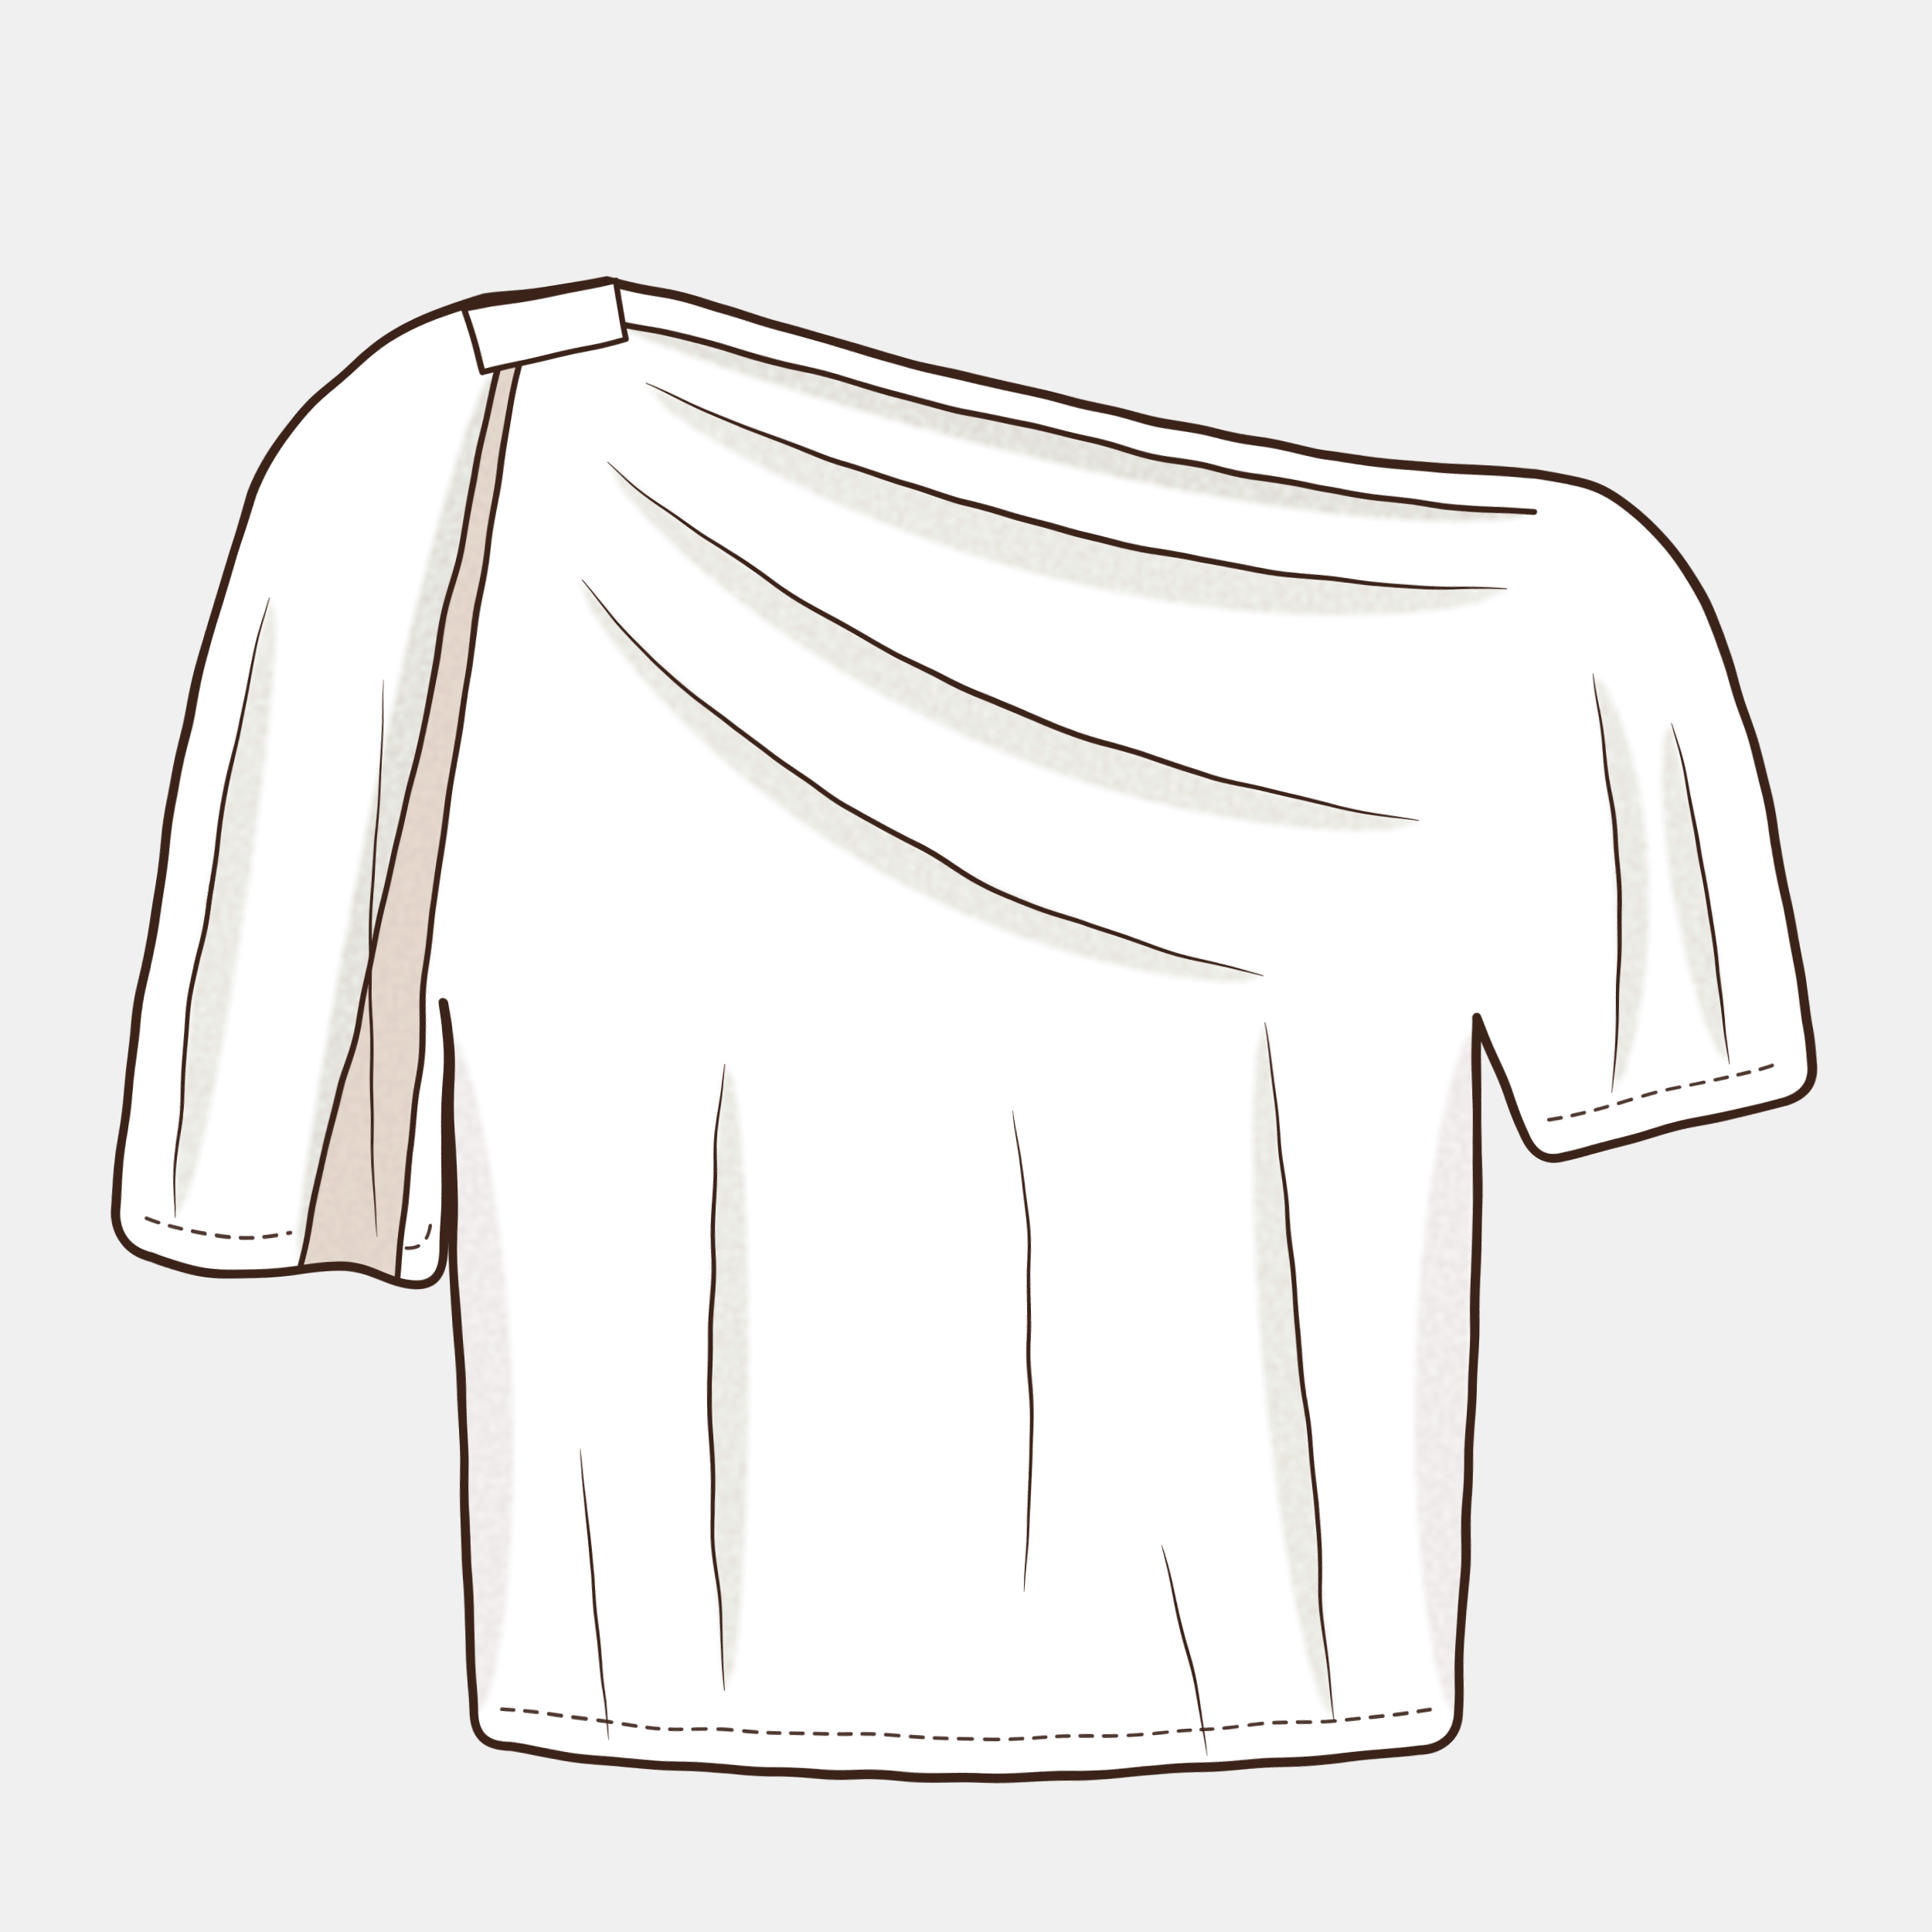
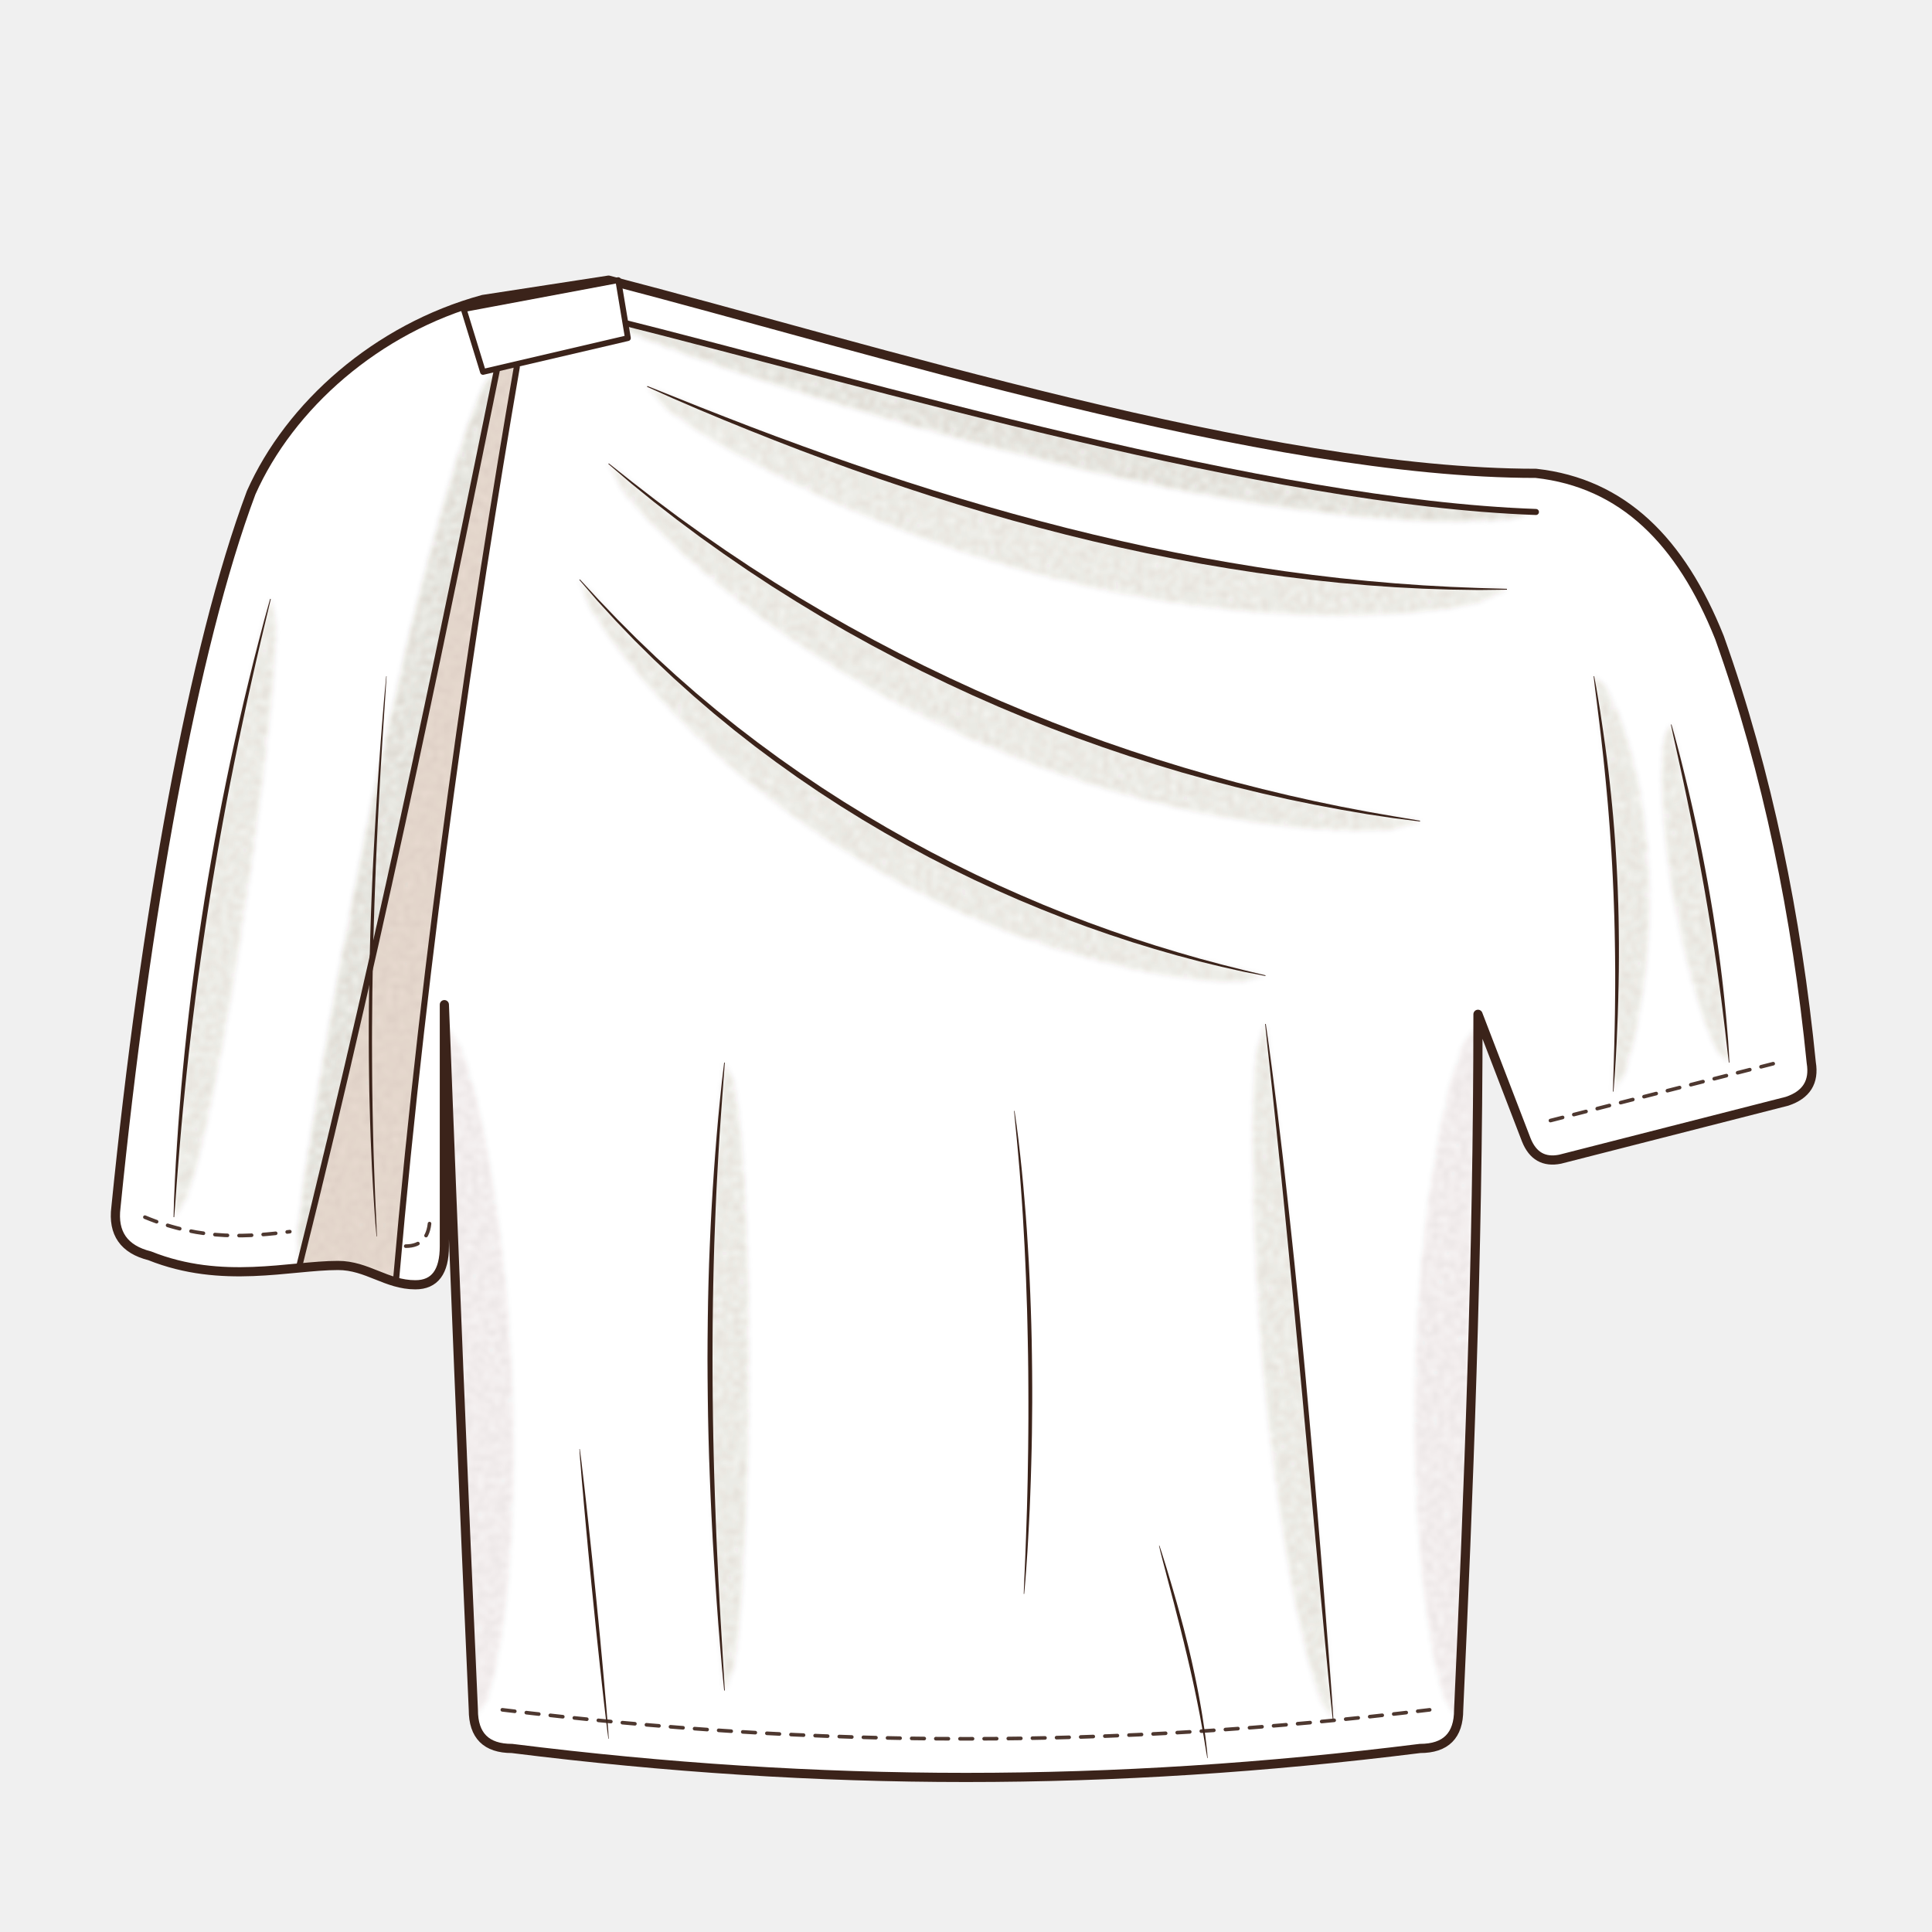
<svg xmlns="http://www.w3.org/2000/svg" viewBox="0 0 400 400">
  <defs>
    <clipPath id="cb">
      <path d="M126 58 L100 62 C78 68 60 84 52 102 C40 134 30 190 24 250 Q23 258 31 260 C46 266 60 262 70 262 C76 262 80 266 86 266 Q92 266 92 258 C92 240 92 226 92 208 C94 260 96 310 98 354 Q98 362 106 362 C170 370 230 370 294 362 Q302 362 302 354 C304 310 306 260 306 210 L316 236 Q318 241 323 240 L370 228 Q376 226 375 220 C372 190 366 160 356 132 C348 112 336 100 318 98 C262 98 180 72 126 58Z" />
    </clipPath>
    <filter id="pb" x="0" y="0" width="100%" height="100%">
      <feTurbulence type="fractalNoise" baseFrequency=".85" numOctaves="2" seed="4" result="n" />
      <feColorMatrix in="n" type="matrix" values="0 0 0 0 0 0 0 0 0 0 0 0 0 0 0 0 0 0 -1.6 1.45" result="a" />
      <feComposite in="SourceGraphic" in2="a" operator="in" result="t" />
      <feGaussianBlur in="t" stdDeviation=".55" />
    </filter>
    <filter id="wb" x="-5%" y="-5%" width="110%" height="110%">
      <feTurbulence type="fractalNoise" baseFrequency=".04" numOctaves="2" seed="9" />
      <feDisplacementMap in="SourceGraphic" scale="2.4" xChannelSelector="R" yChannelSelector="G" />
    </filter>
  </defs>
  <path d="M126 58 L100 62 C78 68 60 84 52 102 C40 134 30 190 24 250 Q23 258 31 260 C46 266 60 262 70 262 C76 262 80 266 86 266 Q92 266 92 258 C92 240 92 226 92 208 C94 260 96 310 98 354 Q98 362 106 362 C170 370 230 370 294 362 Q302 362 302 354 C304 310 306 260 306 210 L316 236 Q318 241 323 240 L370 228 Q376 226 375 220 C372 190 366 160 356 132 C348 112 336 100 318 98 C262 98 180 72 126 58Z" fill="#fff" />
  <path d="M103 76 C94 120 80 190 62 262 C66 263 70 262 72 262 C76 262 80 264 82 265 C88 196 98 128 107 76Z" fill="#EEE4D9" />
  <g clip-path="url(#cb)">
    <g filter="url(#pb)" fill="#3B231A" stroke="none">
      <path d="M103 76 C94 120 80 190 62 262 C66 263 70 262 72 262 C76 262 80 264 82 265 C88 196 98 128 107 76Z" fill-opacity="0.1" />
      <path d="M134.00 80.00 L139.26 82.23 L144.55 84.43 L149.85 86.58 L155.18 88.70 L160.54 90.76 L165.91 92.79 L171.30 94.76 L176.72 96.69 L182.15 98.56 L187.61 100.38 L193.09 102.14 L198.58 103.84 L204.10 105.47 L209.63 107.05 L215.18 108.56 L220.75 110.00 L226.34 111.37 L231.94 112.67 L237.56 113.89 L243.20 115.04 L248.85 116.11 L254.52 117.09 L260.21 118.00 L265.91 118.81 L271.62 119.54 L277.35 120.18 L283.09 120.73 L288.85 121.18 L294.62 121.54 L300.40 121.79 L306.19 121.95 L312.00 122.00 L312.00 122.00 L306.14 124.73 L300.25 125.86 L294.35 126.59 L288.44 127.06 L282.52 127.32 L276.60 127.38 L270.70 127.27 L264.80 127.00 L258.91 126.58 L253.04 126.00 L247.19 125.29 L241.36 124.43 L235.55 123.44 L229.77 122.32 L224.02 121.07 L218.31 119.70 L212.62 118.20 L206.98 116.58 L201.37 114.85 L195.80 113.00 L190.28 111.04 L184.80 108.96 L179.37 106.78 L173.99 104.49 L168.66 102.09 L163.39 99.57 L158.18 96.94 L153.03 94.19 L147.97 91.28 L143.00 88.19 L138.18 84.80 L134.00 80.00Z" fill-opacity="0.16" />
      <path d="M126.00 96.00 L130.72 99.88 L135.49 103.66 L140.32 107.34 L145.20 110.91 L150.12 114.38 L155.10 117.74 L160.12 121.00 L165.19 124.16 L170.29 127.21 L175.44 130.16 L180.62 133.01 L185.84 135.76 L191.08 138.41 L196.36 140.96 L201.67 143.40 L207.00 145.75 L212.36 148.00 L217.73 150.15 L223.13 152.19 L228.54 154.14 L233.97 156.00 L239.41 157.75 L244.85 159.41 L250.31 160.97 L255.78 162.43 L261.24 163.80 L266.71 165.07 L272.18 166.25 L277.64 167.33 L283.10 168.31 L288.56 169.20 L294.00 170.00 L294.00 170.00 L288.17 171.68 L282.48 171.92 L276.80 171.81 L271.11 171.44 L265.41 170.88 L259.72 170.13 L254.02 169.22 L248.33 168.14 L242.64 166.90 L236.97 165.51 L231.32 163.97 L225.69 162.28 L220.08 160.43 L214.50 158.44 L208.95 156.30 L203.45 154.02 L197.98 151.59 L192.56 149.01 L187.20 146.29 L181.89 143.42 L176.64 140.41 L171.46 137.25 L166.34 133.95 L161.31 130.50 L156.36 126.91 L151.50 123.17 L146.75 119.28 L142.10 115.22 L137.59 110.99 L133.24 106.56 L129.14 101.84 L126.00 96.00Z" fill-opacity="0.16" />
      <path d="M120.00 120.00 L123.79 124.25 L127.66 128.39 L131.60 132.41 L135.62 136.32 L139.70 140.11 L143.84 143.79 L148.05 147.36 L152.31 150.81 L156.63 154.16 L160.99 157.39 L165.40 160.51 L169.85 163.52 L174.34 166.43 L178.86 169.23 L183.42 171.92 L188.00 174.50 L192.60 176.98 L197.23 179.35 L201.87 181.62 L206.52 183.79 L211.19 185.85 L215.85 187.82 L220.52 189.68 L225.19 191.44 L229.85 193.10 L234.50 194.66 L239.14 196.13 L243.76 197.49 L248.36 198.76 L252.93 199.94 L257.48 201.02 L262.00 202.00 L262.00 202.00 L256.99 203.19 L252.15 203.10 L247.32 202.68 L242.46 202.03 L237.59 201.18 L232.71 200.17 L227.81 198.98 L222.91 197.64 L218.01 196.15 L213.11 194.50 L208.23 192.71 L203.36 190.76 L198.51 188.67 L193.68 186.43 L188.89 184.04 L184.14 181.51 L179.43 178.83 L174.77 176.00 L170.17 173.03 L165.62 169.91 L161.15 166.65 L156.75 163.24 L152.43 159.69 L148.21 155.99 L144.08 152.15 L140.05 148.17 L136.14 144.03 L132.37 139.74 L128.74 135.28 L125.31 130.64 L122.14 125.76 L120.00 120.00Z" fill-opacity="0.16" />
      <path d="M56.00 124.00 L54.89 128.30 L53.82 132.58 L52.78 136.83 L51.78 141.07 L50.81 145.28 L49.87 149.47 L48.97 153.63 L48.09 157.78 L47.25 161.91 L46.45 166.01 L45.67 170.10 L44.93 174.17 L44.21 178.22 L43.53 182.25 L42.87 186.26 L42.25 190.25 L41.66 194.23 L41.09 198.18 L40.55 202.13 L40.04 206.05 L39.56 209.96 L39.11 213.85 L38.68 217.73 L38.28 221.59 L37.91 225.44 L37.56 229.28 L37.24 233.10 L36.94 236.90 L36.67 240.70 L36.42 244.48 L36.20 248.24 L36.00 252.00 L36.00 252.00 L38.43 248.37 L39.67 244.68 L40.71 240.97 L41.65 237.25 L42.51 233.52 L43.33 229.78 L44.11 226.02 L44.86 222.25 L45.59 218.47 L46.29 214.67 L46.97 210.85 L47.64 207.01 L48.29 203.16 L48.93 199.28 L49.55 195.38 L50.16 191.46 L50.75 187.51 L51.34 183.54 L51.91 179.55 L52.46 175.52 L53.01 171.47 L53.54 167.39 L54.06 163.27 L54.57 159.12 L55.06 154.94 L55.52 150.71 L55.97 146.45 L56.37 142.14 L56.72 137.78 L56.98 133.36 L57.05 128.85 L56.00 124.00Z" fill-opacity="0.16" />
      <path d="M346.00 150.00 L346.56 152.24 L347.10 154.48 L347.63 156.70 L348.16 158.91 L348.67 161.12 L349.16 163.32 L349.65 165.50 L350.12 167.69 L350.59 169.86 L351.04 172.04 L351.48 174.20 L351.91 176.37 L352.32 178.53 L352.73 180.69 L353.12 182.84 L353.50 185.00 L353.87 187.16 L354.23 189.31 L354.57 191.47 L354.91 193.63 L355.23 195.80 L355.54 197.96 L355.84 200.14 L356.12 202.31 L356.40 204.50 L356.66 206.68 L356.92 208.88 L357.16 211.09 L357.38 213.30 L357.60 215.52 L357.81 217.76 L358.00 220.00 L358.00 220.00 L355.86 217.93 L354.77 215.79 L353.86 213.65 L353.05 211.52 L352.32 209.40 L351.63 207.28 L350.99 205.16 L350.39 203.05 L349.82 200.95 L349.28 198.84 L348.76 196.74 L348.28 194.64 L347.82 192.53 L347.39 190.43 L346.98 188.32 L346.60 186.20 L346.25 184.08 L345.92 181.94 L345.61 179.80 L345.33 177.65 L345.07 175.49 L344.84 173.31 L344.64 171.11 L344.47 168.90 L344.33 166.67 L344.22 164.42 L344.15 162.15 L344.14 159.85 L344.19 157.52 L344.33 155.15 L344.66 152.71 L346.00 150.00Z" fill-opacity="0.16" />
      <path d="M330.00 140.00 L330.37 142.43 L330.73 144.85 L331.07 147.27 L331.40 149.68 L331.72 152.09 L332.03 154.51 L332.32 156.92 L332.59 159.34 L332.86 161.77 L333.10 164.22 L333.33 166.67 L333.55 169.14 L333.75 171.64 L333.93 174.15 L334.10 176.69 L334.25 179.25 L334.38 181.84 L334.50 184.47 L334.59 187.13 L334.67 189.82 L334.73 192.56 L334.76 195.34 L334.78 198.16 L334.78 201.03 L334.76 203.95 L334.72 206.92 L334.65 209.95 L334.57 213.04 L334.46 216.18 L334.33 219.39 L334.18 222.66 L334.00 226.00 L334.00 226.00 L336.12 222.76 L337.18 219.51 L338.00 216.31 L338.69 213.16 L339.28 210.06 L339.78 207.01 L340.21 204.01 L340.57 201.05 L340.86 198.14 L341.09 195.27 L341.26 192.45 L341.37 189.66 L341.42 186.91 L341.42 184.19 L341.36 181.51 L341.24 178.87 L341.07 176.25 L340.84 173.67 L340.56 171.11 L340.23 168.58 L339.84 166.08 L339.40 163.60 L338.90 161.14 L338.34 158.70 L337.73 156.29 L337.05 153.89 L336.31 151.50 L335.49 149.13 L334.58 146.78 L333.55 144.45 L332.30 142.14 L330.00 140.00Z" fill-opacity="0.16" />
      <path d="M150.00 220.00 L149.64 223.75 L149.30 227.50 L148.98 231.26 L148.69 235.02 L148.42 238.79 L148.17 242.57 L147.95 246.35 L147.75 250.16 L147.57 253.97 L147.42 257.81 L147.29 261.66 L147.19 265.53 L147.11 269.42 L147.05 273.34 L147.01 277.28 L147.00 281.25 L147.01 285.25 L147.05 289.28 L147.11 293.34 L147.19 297.44 L147.29 301.58 L147.42 305.75 L147.57 309.96 L147.75 314.22 L147.95 318.52 L148.17 322.86 L148.42 327.26 L148.69 331.70 L148.98 336.19 L149.30 340.74 L149.64 345.34 L150.00 350.00 L150.00 350.00 L151.86 345.17 L152.54 340.51 L153.02 335.92 L153.40 331.40 L153.70 326.95 L153.95 322.55 L154.17 318.21 L154.36 313.93 L154.51 309.69 L154.65 305.51 L154.76 301.37 L154.84 297.27 L154.91 293.21 L154.96 289.19 L154.99 285.20 L155.00 281.25 L154.99 277.33 L154.96 273.43 L154.91 269.56 L154.84 265.71 L154.76 261.88 L154.64 258.07 L154.51 254.27 L154.35 250.48 L154.17 246.70 L153.95 242.92 L153.70 239.15 L153.39 235.37 L153.02 231.59 L152.54 227.79 L151.86 223.96 L150.00 220.00Z" fill-opacity="0.16" />
      <path d="M262.00 212.00 L262.56 216.51 L263.10 221.02 L263.64 225.55 L264.16 230.08 L264.67 234.62 L265.18 239.17 L265.67 243.72 L266.16 248.28 L266.63 252.84 L267.10 257.40 L267.56 261.97 L268.01 266.53 L268.46 271.09 L268.89 275.65 L269.33 280.20 L269.75 284.75 L270.17 289.29 L270.58 293.83 L270.99 298.36 L271.39 302.88 L271.79 307.39 L272.19 311.89 L272.58 316.37 L272.97 320.84 L273.35 325.30 L273.74 329.74 L274.12 334.17 L274.50 338.57 L274.87 342.96 L275.25 347.33 L275.62 351.68 L276.00 356.00 L276.00 356.00 L273.40 351.87 L272.01 347.61 L270.84 343.31 L269.80 338.98 L268.85 334.62 L267.97 330.24 L267.15 325.84 L266.38 321.41 L265.66 316.97 L264.99 312.52 L264.36 308.04 L263.77 303.56 L263.21 299.06 L262.70 294.55 L262.22 290.02 L261.78 285.49 L261.38 280.95 L261.01 276.40 L260.68 271.84 L260.39 267.28 L260.13 262.71 L259.91 258.13 L259.73 253.56 L259.58 248.97 L259.48 244.39 L259.42 239.80 L259.42 235.21 L259.47 230.62 L259.61 226.02 L259.87 221.41 L260.34 216.78 L262.00 212.00Z" fill-opacity="0.16" />
      <path d="M126.00 66.00 L131.32 67.34 L136.77 68.73 L142.34 70.17 L148.03 71.66 L153.82 73.17 L159.71 74.72 L165.69 76.29 L171.75 77.88 L177.88 79.47 L184.07 81.08 L190.31 82.68 L196.59 84.28 L202.91 85.87 L209.26 87.44 L215.63 88.98 L222.00 90.50 L228.37 91.98 L234.74 93.42 L241.09 94.82 L247.41 96.16 L253.69 97.44 L259.93 98.66 L266.12 99.80 L272.25 100.88 L278.31 101.86 L284.29 102.77 L290.18 103.57 L295.97 104.28 L301.66 104.88 L307.23 105.38 L312.68 105.75 L318.00 106.00 L318.00 106.00 L312.58 107.42 L307.04 107.81 L301.36 107.91 L295.57 107.80 L289.66 107.51 L283.67 107.06 L277.58 106.48 L271.42 105.76 L265.20 104.93 L258.92 103.98 L252.60 102.93 L246.24 101.78 L239.85 100.54 L233.45 99.22 L227.04 97.81 L220.63 96.34 L214.23 94.80 L207.85 93.20 L201.50 91.55 L195.19 89.85 L188.92 88.11 L182.71 86.33 L176.57 84.51 L170.50 82.67 L164.51 80.81 L158.61 78.92 L152.82 77.01 L147.14 75.08 L141.58 73.12 L136.16 71.10 L130.91 68.96 L126.00 66.00Z" fill-opacity="0.2" />
      <path d="M103.00 76.00 L102.14 80.20 L101.25 84.55 L100.34 89.04 L99.39 93.67 L98.42 98.44 L97.42 103.33 L96.39 108.36 L95.33 113.50 L94.24 118.76 L93.13 124.13 L91.99 129.62 L90.82 135.20 L89.62 140.89 L88.40 146.67 L87.15 152.54 L85.88 158.50 L84.57 164.54 L83.24 170.66 L81.89 176.85 L80.51 183.11 L79.10 189.43 L77.67 195.82 L76.22 202.26 L74.73 208.75 L73.23 215.29 L71.70 221.87 L70.14 228.49 L68.56 235.14 L66.96 241.82 L65.33 248.53 L63.68 255.26 L62.00 262.00 L62.00 262.00 L61.78 254.79 L62.56 247.85 L63.51 240.99 L64.55 234.18 L65.64 227.42 L66.76 220.72 L67.92 214.06 L69.10 207.46 L70.29 200.91 L71.50 194.43 L72.73 188.01 L73.97 181.66 L75.22 175.38 L76.48 169.18 L77.75 163.06 L79.03 157.03 L80.32 151.08 L81.63 145.23 L82.94 139.48 L84.26 133.83 L85.59 128.28 L86.94 122.85 L88.29 117.53 L89.66 112.33 L91.05 107.26 L92.45 102.32 L93.88 97.51 L95.35 92.85 L96.86 88.33 L98.46 83.98 L100.23 79.81 L103.00 76.00Z" fill-opacity="0.2" />
      <path d="M92.00 212.00 L92.19 216.69 L92.38 221.37 L92.56 226.06 L92.75 230.74 L92.94 235.41 L93.12 240.09 L93.31 244.75 L93.50 249.41 L93.69 254.05 L93.88 258.69 L94.06 263.32 L94.25 267.93 L94.44 272.54 L94.62 277.12 L94.81 281.69 L95.00 286.25 L95.19 290.79 L95.38 295.31 L95.56 299.81 L95.75 304.29 L95.94 308.74 L96.12 313.18 L96.31 317.58 L96.50 321.97 L96.69 326.33 L96.88 330.66 L97.06 334.96 L97.25 339.23 L97.44 343.47 L97.62 347.68 L97.81 351.86 L98.00 356.00 L98.00 356.00 L100.88 351.72 L102.10 347.48 L103.00 343.22 L103.73 338.95 L104.33 334.64 L104.83 330.31 L105.24 325.96 L105.58 321.58 L105.85 317.18 L106.05 312.75 L106.19 308.31 L106.27 303.84 L106.29 299.36 L106.25 294.86 L106.15 290.33 L105.99 285.80 L105.77 281.24 L105.50 276.68 L105.17 272.10 L104.77 267.51 L104.32 262.90 L103.81 258.29 L103.23 253.67 L102.58 249.04 L101.87 244.41 L101.08 239.77 L100.21 235.12 L99.23 230.48 L98.13 225.83 L96.85 221.19 L95.25 216.56 L92.00 212.00Z" fill-opacity="0.11" />
      <path d="M306.00 212.00 L305.82 216.69 L305.65 221.37 L305.49 226.06 L305.34 230.74 L305.19 235.41 L305.06 240.09 L304.93 244.75 L304.81 249.41 L304.70 254.05 L304.59 258.69 L304.48 263.32 L304.38 267.93 L304.28 272.54 L304.19 277.12 L304.09 281.69 L304.00 286.25 L303.91 290.79 L303.81 295.31 L303.72 299.81 L303.62 304.29 L303.52 308.74 L303.41 313.18 L303.30 317.58 L303.19 321.97 L303.07 326.33 L302.94 330.66 L302.81 334.96 L302.66 339.23 L302.51 343.47 L302.35 347.68 L302.18 351.86 L302.00 356.00 L302.00 356.00 L299.12 351.73 L297.88 347.50 L296.95 343.27 L296.18 339.01 L295.54 334.72 L294.98 330.42 L294.51 326.08 L294.10 321.73 L293.76 317.34 L293.48 312.93 L293.25 308.50 L293.09 304.05 L292.98 299.57 L292.93 295.08 L292.94 290.56 L293.00 286.02 L293.13 281.47 L293.31 276.90 L293.55 272.31 L293.85 267.71 L294.22 263.09 L294.65 258.46 L295.15 253.82 L295.72 249.18 L296.37 244.52 L297.10 239.86 L297.92 235.20 L298.85 230.54 L299.92 225.87 L301.17 221.22 L302.75 216.57 L306.00 212.00Z" fill-opacity="0.11" />
    </g>
  </g>
-   <g filter="url(#wb)">
+   <g>
    <g fill="none" stroke="#3B231A" stroke-linecap="round" stroke-linejoin="round">
      <g stroke-width=".75" stroke-dasharray="2.6 2.4" stroke-opacity=".9">
        <path d="M30 252 C42 257 52 256 60 255" />
        <path d="M84 258 Q89 258 89 252" />
        <path d="M321 232 L368 220" />
        <path d="M104 354 C170 362 230 362 296 354" />
        <path d="M100 62 Q112 60 126 62" />
      </g>
      <g stroke-width="1.25">
        <path d="M103 76 C94 120 80 190 62 262" />
        <path d="M107 76 C98 128 88 196 82 265" />
        <path d="M126 66 C182 80 262 104 318 106" />
      </g>
      <path d="M126 58 L100 62 C78 68 60 84 52 102 C40 134 30 190 24 250 Q23 258 31 260 C46 266 60 262 70 262 C76 262 80 266 86 266 Q92 266 92 258 C92 240 92 226 92 208 C94 260 96 310 98 354 Q98 362 106 362 C170 370 230 370 294 362 Q302 362 302 354 C304 310 306 260 306 210 L316 236 Q318 241 323 240 L370 228 Q376 226 375 220 C372 190 366 160 356 132 C348 112 336 100 318 98 C262 98 180 72 126 58Z" stroke-width="1.9" />
    </g>
    <g fill="#3B231A">
      <path d="M133.96 80.08 L139.18 82.42 L144.44 84.69 L149.73 86.90 L155.04 89.06 L160.38 91.18 L165.74 93.25 L171.12 95.26 L176.53 97.22 L181.97 99.12 L187.42 100.96 L192.89 102.75 L198.39 104.47 L203.91 106.12 L209.45 107.71 L215.00 109.22 L220.58 110.67 L226.18 112.04 L231.79 113.33 L237.42 114.55 L243.07 115.68 L248.74 116.74 L254.42 117.70 L260.12 118.58 L265.83 119.37 L271.56 120.06 L277.30 120.67 L283.05 121.17 L288.82 121.58 L294.60 121.88 L300.39 122.07 L306.19 122.16 L312.00 122.09 L312.00 121.91 L306.20 121.74 L300.41 121.51 L294.64 121.19 L288.88 120.78 L283.13 120.28 L277.40 119.70 L271.68 119.02 L265.98 118.26 L260.29 117.41 L254.62 116.48 L248.97 115.48 L243.33 114.39 L237.70 113.24 L232.09 112.00 L226.50 110.70 L220.92 109.33 L215.36 107.89 L209.81 106.39 L204.28 104.83 L198.77 103.21 L193.28 101.53 L187.80 99.79 L182.34 98.00 L176.90 96.16 L171.48 94.27 L166.08 92.33 L160.69 90.35 L155.33 88.33 L149.98 86.26 L144.65 84.17 L139.34 82.04 L134.04 79.92Z" />
      <path d="M125.95 96.06 L130.60 100.03 L135.33 103.87 L140.13 107.59 L144.98 111.21 L149.89 114.71 L154.85 118.11 L159.86 121.41 L164.92 124.59 L170.02 127.68 L175.16 130.66 L180.34 133.53 L185.56 136.30 L190.81 138.96 L196.10 141.52 L201.41 143.98 L206.75 146.33 L212.12 148.58 L217.50 150.73 L222.91 152.77 L228.34 154.71 L233.78 156.55 L239.24 158.29 L244.70 159.93 L250.18 161.46 L255.66 162.90 L261.14 164.23 L266.62 165.47 L272.11 166.60 L277.59 167.63 L283.06 168.57 L288.53 169.39 L293.99 170.08 L294.01 169.92 L288.59 169.01 L283.15 168.06 L277.70 167.02 L272.25 165.89 L266.80 164.67 L261.35 163.36 L255.90 161.97 L250.45 160.47 L245.01 158.89 L239.57 157.21 L234.15 155.44 L228.74 153.58 L223.34 151.62 L217.96 149.56 L212.59 147.41 L207.25 145.17 L201.93 142.83 L196.63 140.39 L191.36 137.86 L186.11 135.23 L180.90 132.50 L175.72 129.67 L170.57 126.74 L165.46 123.72 L160.38 120.59 L155.35 117.37 L150.36 114.04 L145.41 110.61 L140.50 107.09 L135.65 103.46 L130.84 99.74 L126.05 95.94Z" />
      <path d="M119.94 120.05 L123.66 124.37 L127.49 128.55 L131.40 132.62 L135.39 136.56 L139.45 140.39 L143.58 144.10 L147.77 147.70 L152.02 151.18 L156.33 154.55 L160.69 157.80 L165.10 160.95 L169.55 163.98 L174.04 166.90 L178.57 169.71 L183.13 172.41 L187.72 175.00 L192.34 177.49 L196.97 179.86 L201.63 182.13 L206.30 184.29 L210.97 186.34 L215.66 188.29 L220.34 190.14 L225.03 191.88 L229.70 193.51 L234.37 195.05 L239.03 196.48 L243.67 197.81 L248.28 199.04 L252.88 200.16 L257.44 201.18 L261.98 202.07 L262.02 201.93 L257.52 200.85 L252.99 199.71 L248.43 198.49 L243.85 197.17 L239.25 195.77 L234.62 194.27 L229.99 192.68 L225.35 191.00 L220.70 189.22 L216.05 187.34 L211.40 185.36 L206.75 183.29 L202.11 181.12 L197.48 178.84 L192.87 176.47 L188.28 174.00 L183.71 171.42 L179.16 168.74 L174.64 165.96 L170.15 163.07 L165.70 160.07 L161.29 156.97 L156.92 153.76 L152.60 150.45 L148.33 147.02 L144.11 143.49 L139.95 139.84 L135.84 136.08 L131.80 132.21 L127.83 128.23 L123.92 124.14 L120.06 119.95Z" />
      <path d="M55.93 123.98 L54.74 128.26 L53.62 132.53 L52.53 136.77 L51.49 141.00 L50.48 145.20 L49.51 149.39 L48.58 153.55 L47.68 157.70 L46.82 161.82 L45.99 165.93 L45.20 170.01 L44.44 174.08 L43.72 178.13 L43.02 182.16 L42.36 186.18 L41.74 190.17 L41.14 194.15 L40.58 198.11 L40.05 202.06 L39.55 205.99 L39.09 209.90 L38.65 213.80 L38.24 217.68 L37.86 221.55 L37.51 225.41 L37.20 229.24 L36.91 233.07 L36.65 236.88 L36.41 240.68 L36.21 244.46 L36.04 248.24 L35.93 252.00 L36.07 252.00 L36.36 248.25 L36.63 244.49 L36.93 240.71 L37.24 236.92 L37.57 233.12 L37.92 229.31 L38.30 225.48 L38.70 221.64 L39.12 217.78 L39.57 213.91 L40.04 210.02 L40.53 206.11 L41.05 202.19 L41.60 198.25 L42.17 194.30 L42.76 190.33 L43.38 186.34 L44.03 182.33 L44.71 178.30 L45.41 174.26 L46.14 170.19 L46.90 166.10 L47.69 161.99 L48.51 157.87 L49.35 153.72 L50.23 149.55 L51.13 145.35 L52.07 141.13 L53.03 136.89 L54.02 132.63 L55.04 128.34 L56.07 124.02Z" />
      <path d="M79.96 140.00 L79.53 144.64 L79.16 149.20 L78.81 153.69 L78.49 158.10 L78.19 162.43 L77.92 166.69 L77.67 170.87 L77.44 174.99 L77.23 179.03 L77.05 183.01 L76.89 186.91 L76.75 190.76 L76.64 194.53 L76.54 198.25 L76.46 201.90 L76.41 205.50 L76.37 209.03 L76.35 212.51 L76.35 215.93 L76.37 219.30 L76.41 222.61 L76.46 225.88 L76.54 229.09 L76.63 232.26 L76.73 235.38 L76.86 238.45 L76.99 241.48 L77.15 244.46 L77.32 247.41 L77.51 250.31 L77.71 253.18 L77.96 256.00 L78.04 256.00 L77.92 253.16 L77.79 250.29 L77.66 247.39 L77.55 244.44 L77.44 241.46 L77.34 238.43 L77.26 235.36 L77.19 232.24 L77.13 229.08 L77.08 225.87 L77.05 222.61 L77.03 219.29 L77.02 215.93 L77.03 212.51 L77.06 209.04 L77.09 205.50 L77.15 201.91 L77.22 198.26 L77.31 194.55 L77.41 190.78 L77.53 186.94 L77.67 183.03 L77.82 179.06 L78.00 175.01 L78.19 170.90 L78.40 166.72 L78.63 162.46 L78.88 158.12 L79.15 153.71 L79.44 149.22 L79.74 144.65 L80.04 140.00Z" />
      <path d="M345.94 150.01 L346.42 152.28 L346.92 154.52 L347.41 156.75 L347.90 158.97 L348.38 161.18 L348.85 163.39 L349.31 165.58 L349.76 167.77 L350.20 169.95 L350.64 172.12 L351.06 174.29 L351.48 176.45 L351.88 178.61 L352.28 180.77 L352.67 182.92 L353.05 185.08 L353.42 187.23 L353.78 189.39 L354.13 191.54 L354.47 193.70 L354.81 195.86 L355.13 198.02 L355.45 200.19 L355.75 202.36 L356.05 204.54 L356.34 206.72 L356.62 208.91 L356.89 211.11 L357.16 213.32 L357.41 215.54 L357.67 217.77 L357.94 220.01 L358.06 219.99 L357.94 217.74 L357.79 215.50 L357.61 213.28 L357.42 211.06 L357.21 208.85 L356.99 206.65 L356.75 204.45 L356.50 202.26 L356.23 200.08 L355.95 197.91 L355.65 195.73 L355.34 193.57 L355.01 191.40 L354.68 189.24 L354.32 187.08 L353.95 184.92 L353.57 182.76 L353.17 180.60 L352.76 178.44 L352.34 176.28 L351.90 174.12 L351.44 171.95 L350.97 169.78 L350.49 167.61 L349.99 165.43 L349.48 163.24 L348.95 161.05 L348.41 158.85 L347.86 156.65 L347.28 154.43 L346.69 152.21 L346.06 149.99Z" />
      <path d="M329.94 140.01 L330.23 142.45 L330.54 144.88 L330.84 147.30 L331.14 149.72 L331.43 152.13 L331.70 154.55 L331.97 156.96 L332.22 159.39 L332.46 161.82 L332.69 164.26 L332.91 166.71 L333.11 169.18 L333.30 171.67 L333.48 174.18 L333.64 176.71 L333.79 179.28 L333.92 181.86 L334.04 184.49 L334.14 187.14 L334.23 189.84 L334.30 192.57 L334.35 195.34 L334.39 198.16 L334.41 201.03 L334.41 203.95 L334.39 206.92 L334.36 209.94 L334.30 213.03 L334.23 216.17 L334.14 219.38 L334.04 222.65 L333.94 226.00 L334.06 226.00 L334.31 222.67 L334.52 219.40 L334.69 216.19 L334.83 213.04 L334.95 209.96 L335.04 206.93 L335.11 203.95 L335.16 201.03 L335.18 198.16 L335.18 195.33 L335.15 192.55 L335.11 189.81 L335.04 187.11 L334.95 184.45 L334.84 181.82 L334.71 179.22 L334.56 176.66 L334.39 174.12 L334.20 171.60 L333.99 169.11 L333.76 166.63 L333.51 164.18 L333.25 161.73 L332.97 159.30 L332.67 156.88 L332.35 154.47 L332.01 152.06 L331.66 149.65 L331.30 147.24 L330.91 144.83 L330.51 142.41 L330.06 139.99Z" />
      <path d="M149.93 219.99 L149.48 223.74 L149.09 227.48 L148.72 231.24 L148.39 235.00 L148.09 238.77 L147.81 242.54 L147.56 246.33 L147.33 250.14 L147.13 253.95 L146.96 257.79 L146.81 261.64 L146.69 265.52 L146.60 269.41 L146.54 273.33 L146.50 277.28 L146.48 281.25 L146.50 285.25 L146.54 289.29 L146.60 293.35 L146.69 297.45 L146.81 301.59 L146.96 305.77 L147.13 309.98 L147.33 314.24 L147.55 318.54 L147.81 322.88 L148.09 327.28 L148.39 331.72 L148.72 336.21 L149.09 340.75 L149.48 345.35 L149.93 350.01 L150.07 349.99 L149.79 345.33 L149.51 340.72 L149.24 336.18 L148.98 331.68 L148.75 327.24 L148.54 322.84 L148.34 318.50 L148.17 314.20 L148.02 309.95 L147.88 305.73 L147.77 301.56 L147.68 297.43 L147.61 293.33 L147.56 289.27 L147.53 285.25 L147.52 281.25 L147.53 277.28 L147.56 273.34 L147.61 269.43 L147.68 265.54 L147.77 261.67 L147.88 257.82 L148.02 253.99 L148.17 250.18 L148.34 246.38 L148.54 242.59 L148.75 238.81 L148.98 235.04 L149.24 231.28 L149.51 227.52 L149.79 223.76 L150.07 220.01Z" />
      <path d="M209.95 230.01 L210.24 233.03 L210.54 236.08 L210.82 239.17 L211.09 242.27 L211.33 245.41 L211.56 248.56 L211.77 251.74 L211.95 254.93 L212.13 258.13 L212.28 261.35 L212.42 264.57 L212.53 267.81 L212.64 271.04 L212.72 274.28 L212.79 277.52 L212.85 280.76 L212.89 283.98 L212.91 287.21 L212.92 290.41 L212.92 293.61 L212.90 296.79 L212.87 299.95 L212.82 303.09 L212.77 306.21 L212.70 309.30 L212.62 312.36 L212.52 315.39 L212.42 318.39 L212.31 321.35 L212.19 324.28 L212.06 327.16 L211.95 330.00 L212.05 330.00 L212.30 327.17 L212.51 324.29 L212.71 321.37 L212.88 318.41 L213.04 315.42 L213.19 312.38 L213.31 309.32 L213.42 306.23 L213.51 303.11 L213.59 299.96 L213.65 296.80 L213.68 293.62 L213.71 290.42 L213.71 287.20 L213.69 283.98 L213.65 280.74 L213.60 277.51 L213.52 274.26 L213.42 271.02 L213.30 267.78 L213.16 264.54 L213.00 261.31 L212.81 258.09 L212.61 254.89 L212.38 251.69 L212.12 248.52 L211.85 245.36 L211.55 242.23 L211.22 239.13 L210.87 236.05 L210.48 233.00 L210.05 229.99Z" />
      <path d="M261.93 212.01 L262.40 216.52 L262.89 221.05 L263.38 225.58 L263.86 230.12 L264.34 234.66 L264.81 239.21 L265.28 243.77 L265.74 248.33 L266.19 252.89 L266.64 257.45 L267.08 262.01 L267.52 266.58 L267.95 271.14 L268.38 275.69 L268.81 280.25 L269.23 284.80 L269.66 289.34 L270.07 293.88 L270.49 298.40 L270.90 302.92 L271.32 307.43 L271.73 311.93 L272.14 316.41 L272.55 320.88 L272.96 325.34 L273.37 329.77 L273.79 334.20 L274.20 338.60 L274.62 342.98 L275.04 347.35 L275.47 351.69 L275.93 356.01 L276.07 355.99 L275.78 351.66 L275.46 347.31 L275.13 342.94 L274.79 338.55 L274.45 334.14 L274.10 329.71 L273.75 325.27 L273.39 320.81 L273.02 316.33 L272.65 311.85 L272.27 307.35 L271.89 302.84 L271.49 298.31 L271.09 293.78 L270.68 289.25 L270.27 284.70 L269.84 280.15 L269.40 275.60 L268.96 271.04 L268.50 266.48 L268.04 261.92 L267.56 257.36 L267.07 252.80 L266.57 248.24 L266.06 243.68 L265.54 239.13 L265.00 234.59 L264.46 230.05 L263.89 225.52 L263.31 221.00 L262.71 216.49 L262.07 211.99Z" />
      <path d="M119.96 300.00 L120.08 301.89 L120.24 303.76 L120.39 305.64 L120.55 307.52 L120.72 309.40 L120.88 311.27 L121.05 313.15 L121.22 315.03 L121.39 316.90 L121.57 318.78 L121.74 320.66 L121.92 322.53 L122.10 324.41 L122.29 326.28 L122.47 328.16 L122.66 330.03 L122.85 331.91 L123.04 333.78 L123.23 335.66 L123.42 337.53 L123.62 339.41 L123.82 341.28 L124.02 343.15 L124.22 345.03 L124.43 346.90 L124.63 348.77 L124.84 350.65 L125.05 352.52 L125.27 354.39 L125.49 356.26 L125.71 358.14 L125.96 360.00 L126.04 360.00 L125.92 358.11 L125.76 356.24 L125.61 354.36 L125.45 352.48 L125.28 350.60 L125.12 348.73 L124.95 346.85 L124.78 344.97 L124.61 343.10 L124.43 341.22 L124.26 339.34 L124.08 337.47 L123.90 335.59 L123.71 333.72 L123.53 331.84 L123.34 329.97 L123.15 328.09 L122.96 326.22 L122.77 324.34 L122.58 322.47 L122.38 320.59 L122.18 318.72 L121.98 316.85 L121.78 314.97 L121.57 313.10 L121.37 311.23 L121.16 309.35 L120.95 307.48 L120.73 305.61 L120.51 303.74 L120.29 301.86 L120.04 300.00Z" />
      <path d="M239.96 320.01 L240.27 321.34 L240.61 322.66 L240.96 323.99 L241.31 325.31 L241.65 326.63 L242.00 327.95 L242.35 329.28 L242.70 330.61 L243.05 331.93 L243.39 333.27 L243.73 334.60 L244.08 335.94 L244.42 337.28 L244.75 338.63 L245.09 339.98 L245.41 341.33 L245.74 342.69 L246.06 344.06 L246.38 345.43 L246.69 346.81 L247.00 348.19 L247.30 349.59 L247.59 350.99 L247.88 352.40 L248.16 353.81 L248.44 355.24 L248.70 356.68 L248.96 358.12 L249.22 359.58 L249.46 361.04 L249.70 362.52 L249.96 364.01 L250.04 363.99 L249.91 362.49 L249.74 361.00 L249.56 359.53 L249.36 358.06 L249.14 356.60 L248.92 355.16 L248.68 353.72 L248.43 352.29 L248.17 350.87 L247.90 349.46 L247.62 348.06 L247.33 346.67 L247.03 345.28 L246.73 343.90 L246.41 342.53 L246.09 341.17 L245.75 339.81 L245.41 338.46 L245.07 337.11 L244.71 335.77 L244.35 334.44 L243.99 333.11 L243.62 331.78 L243.24 330.46 L242.86 329.14 L242.47 327.82 L242.08 326.51 L241.69 325.20 L241.29 323.89 L240.88 322.59 L240.47 321.28 L240.04 319.99Z" />
    </g>
    <path d="M96 64 L128 58 L130 70 L100 77Z" fill="#fff" stroke="#3B231A" stroke-width="1.2" stroke-linejoin="round" />
  </g>
</svg>
